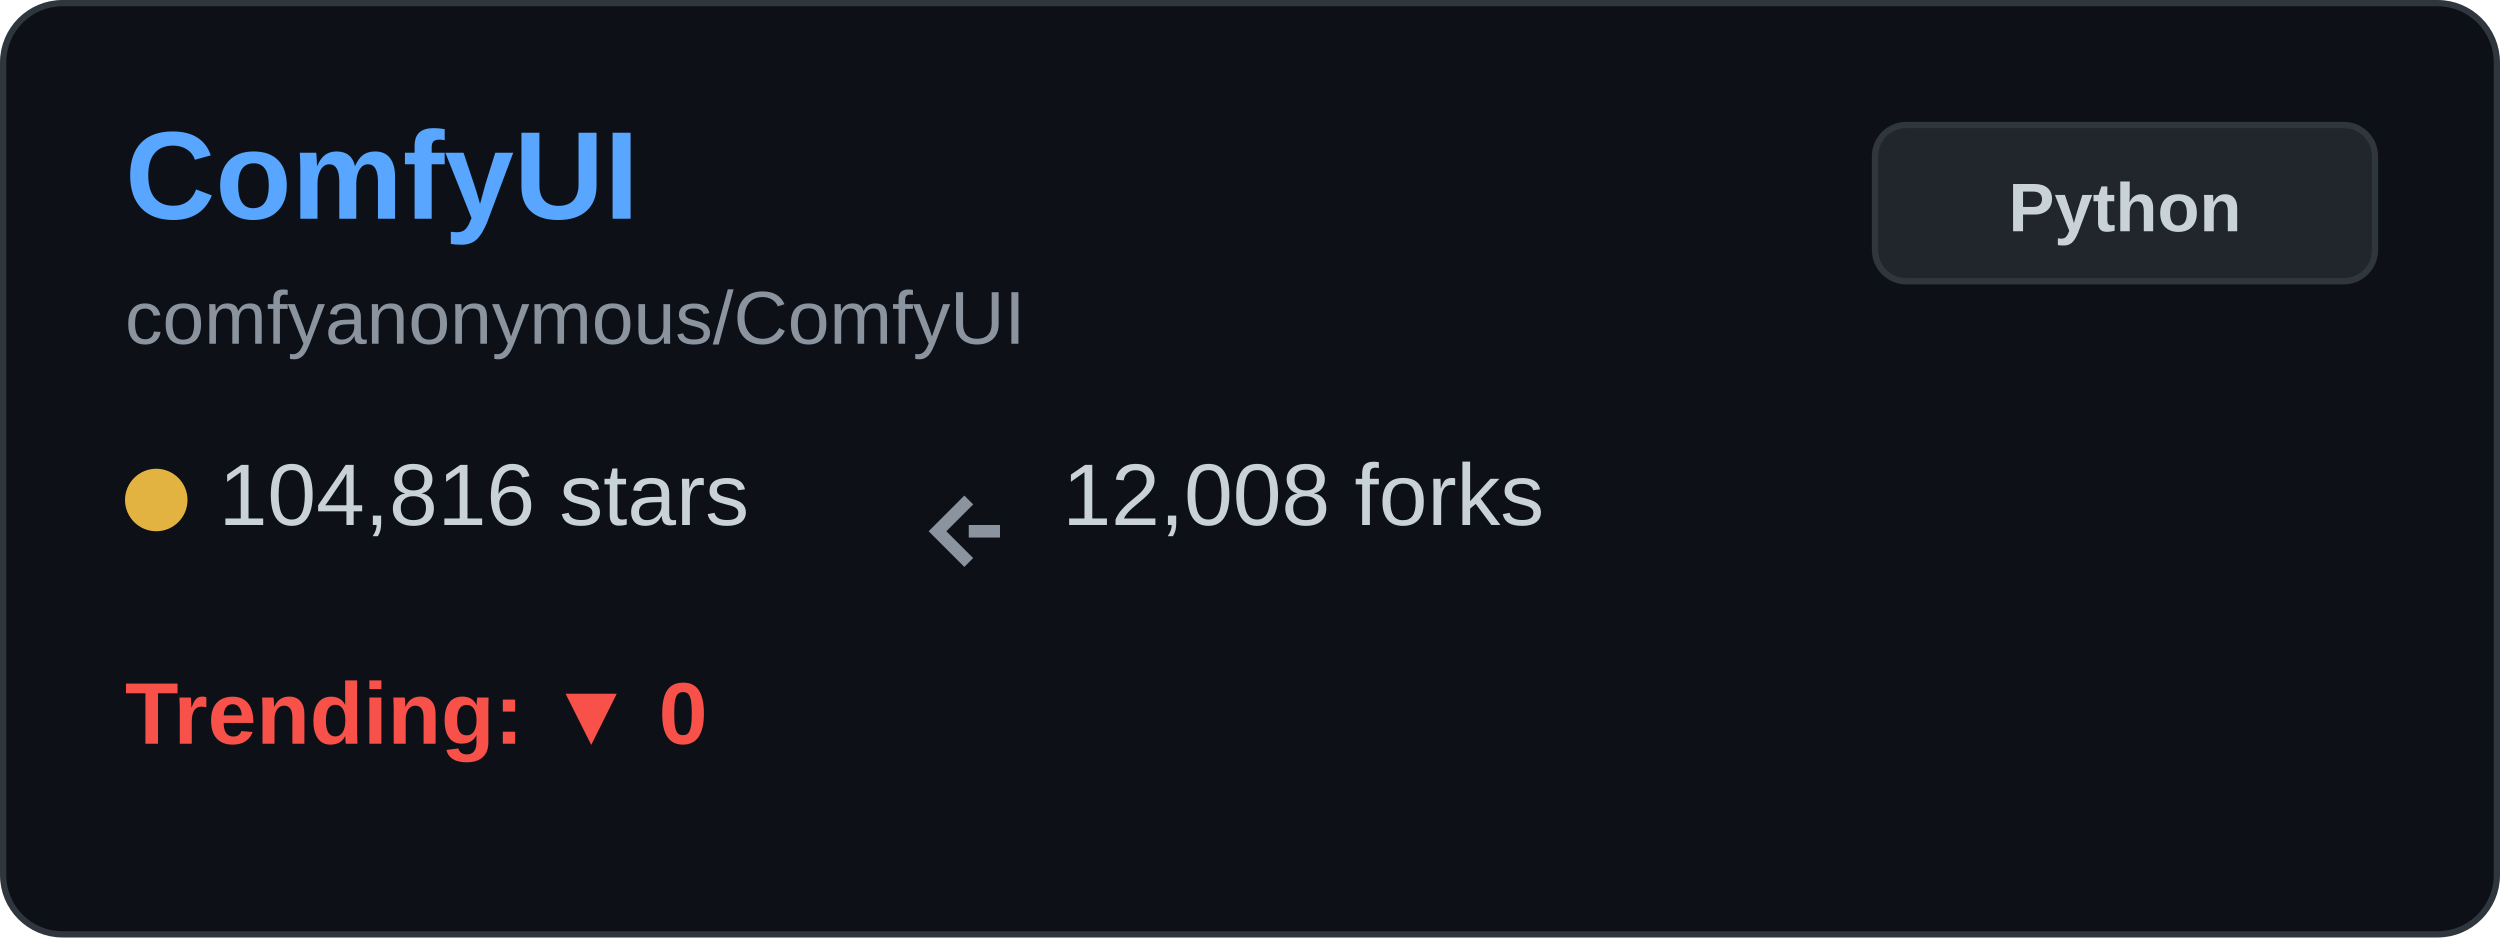
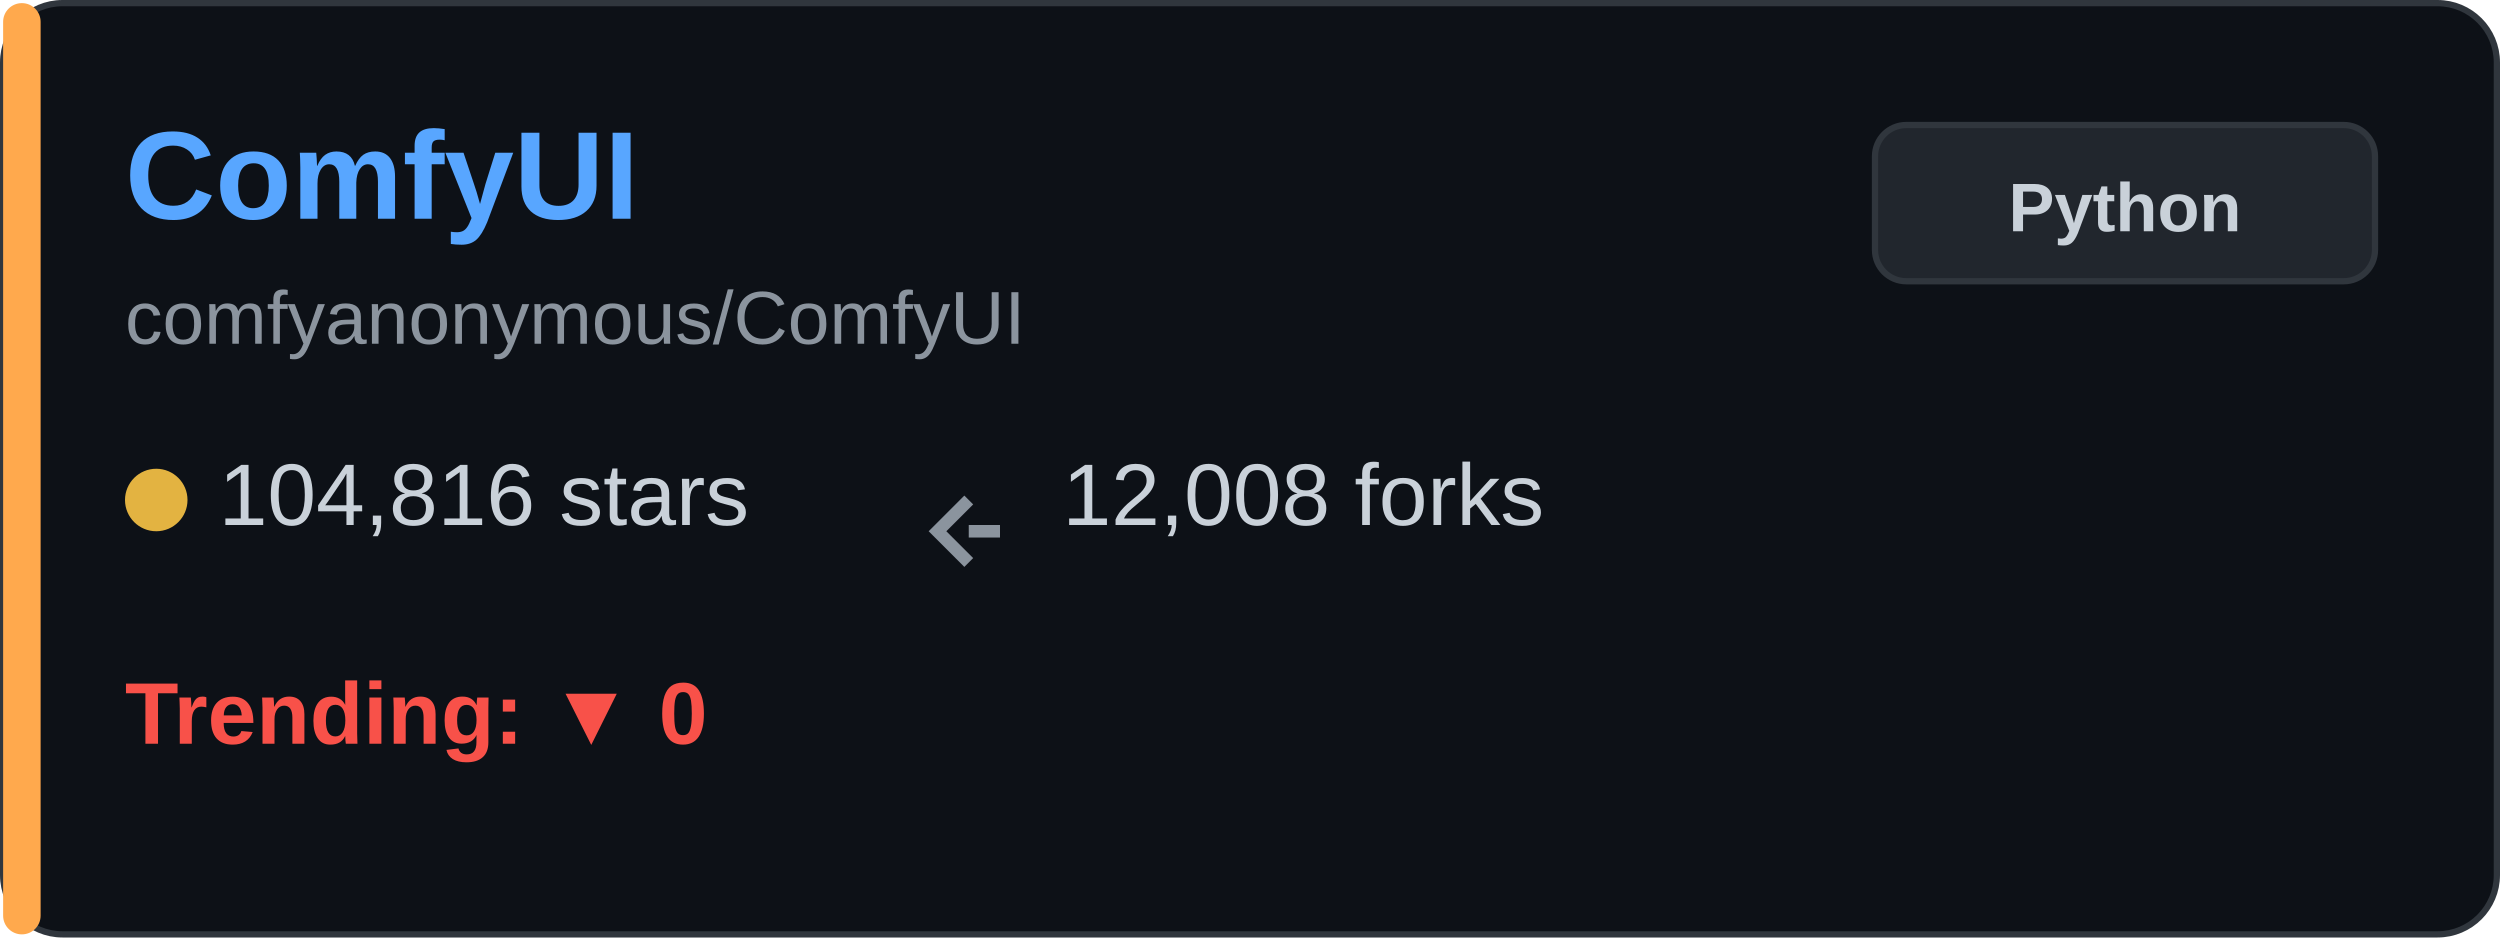
<svg xmlns="http://www.w3.org/2000/svg" width="400" height="150" viewBox="0 0 400 150" fill="none">
  <rect x="0.5" y="0.5" width="399" height="149" rx="9.5" fill="#0d1117" stroke="#30363d" />
+   <rect x="0.5" y="0.5" width="6" height="149" rx="3" fill="#ffa94d" />
  <text x="20" y="35" font-family="Arial, sans-serif" font-size="20" font-weight="bold" fill="#58a6ff">ComfyUI</text>
  <text x="20" y="55" font-family="Arial, sans-serif" font-size="12" fill="#8b949e">comfyanonymous/ComfyUI</text>
  <g transform="translate(20, 80)">
    <circle cx="5" cy="0" r="5" fill="#e3b341" />
    <text x="15" y="4" font-family="Arial, sans-serif" font-size="14" fill="#c9d1d9">104,816 stars</text>
  </g>
  <g transform="translate(150, 80)">
    <path d="M5 0 L0 5 L5 10 M5 5 L10 5" stroke="#8b949e" stroke-width="2" fill="none" />
    <text x="20" y="4" font-family="Arial, sans-serif" font-size="14" fill="#c9d1d9">12,008 forks</text>
  </g>
  <g transform="translate(20, 115)">
    <text x="0" y="4" font-family="Arial, sans-serif" font-size="14" font-weight="bold" fill="#f85149">Trending: ▼ 0</text>
  </g>
  <rect x="300" y="20" width="80" height="25" rx="5" fill="#21262d" stroke="#30363d" />
  <text x="340" y="37" font-family="Arial, sans-serif" font-size="11" font-weight="bold" fill="#c9d1d9" text-anchor="middle">Python</text>
</svg>
